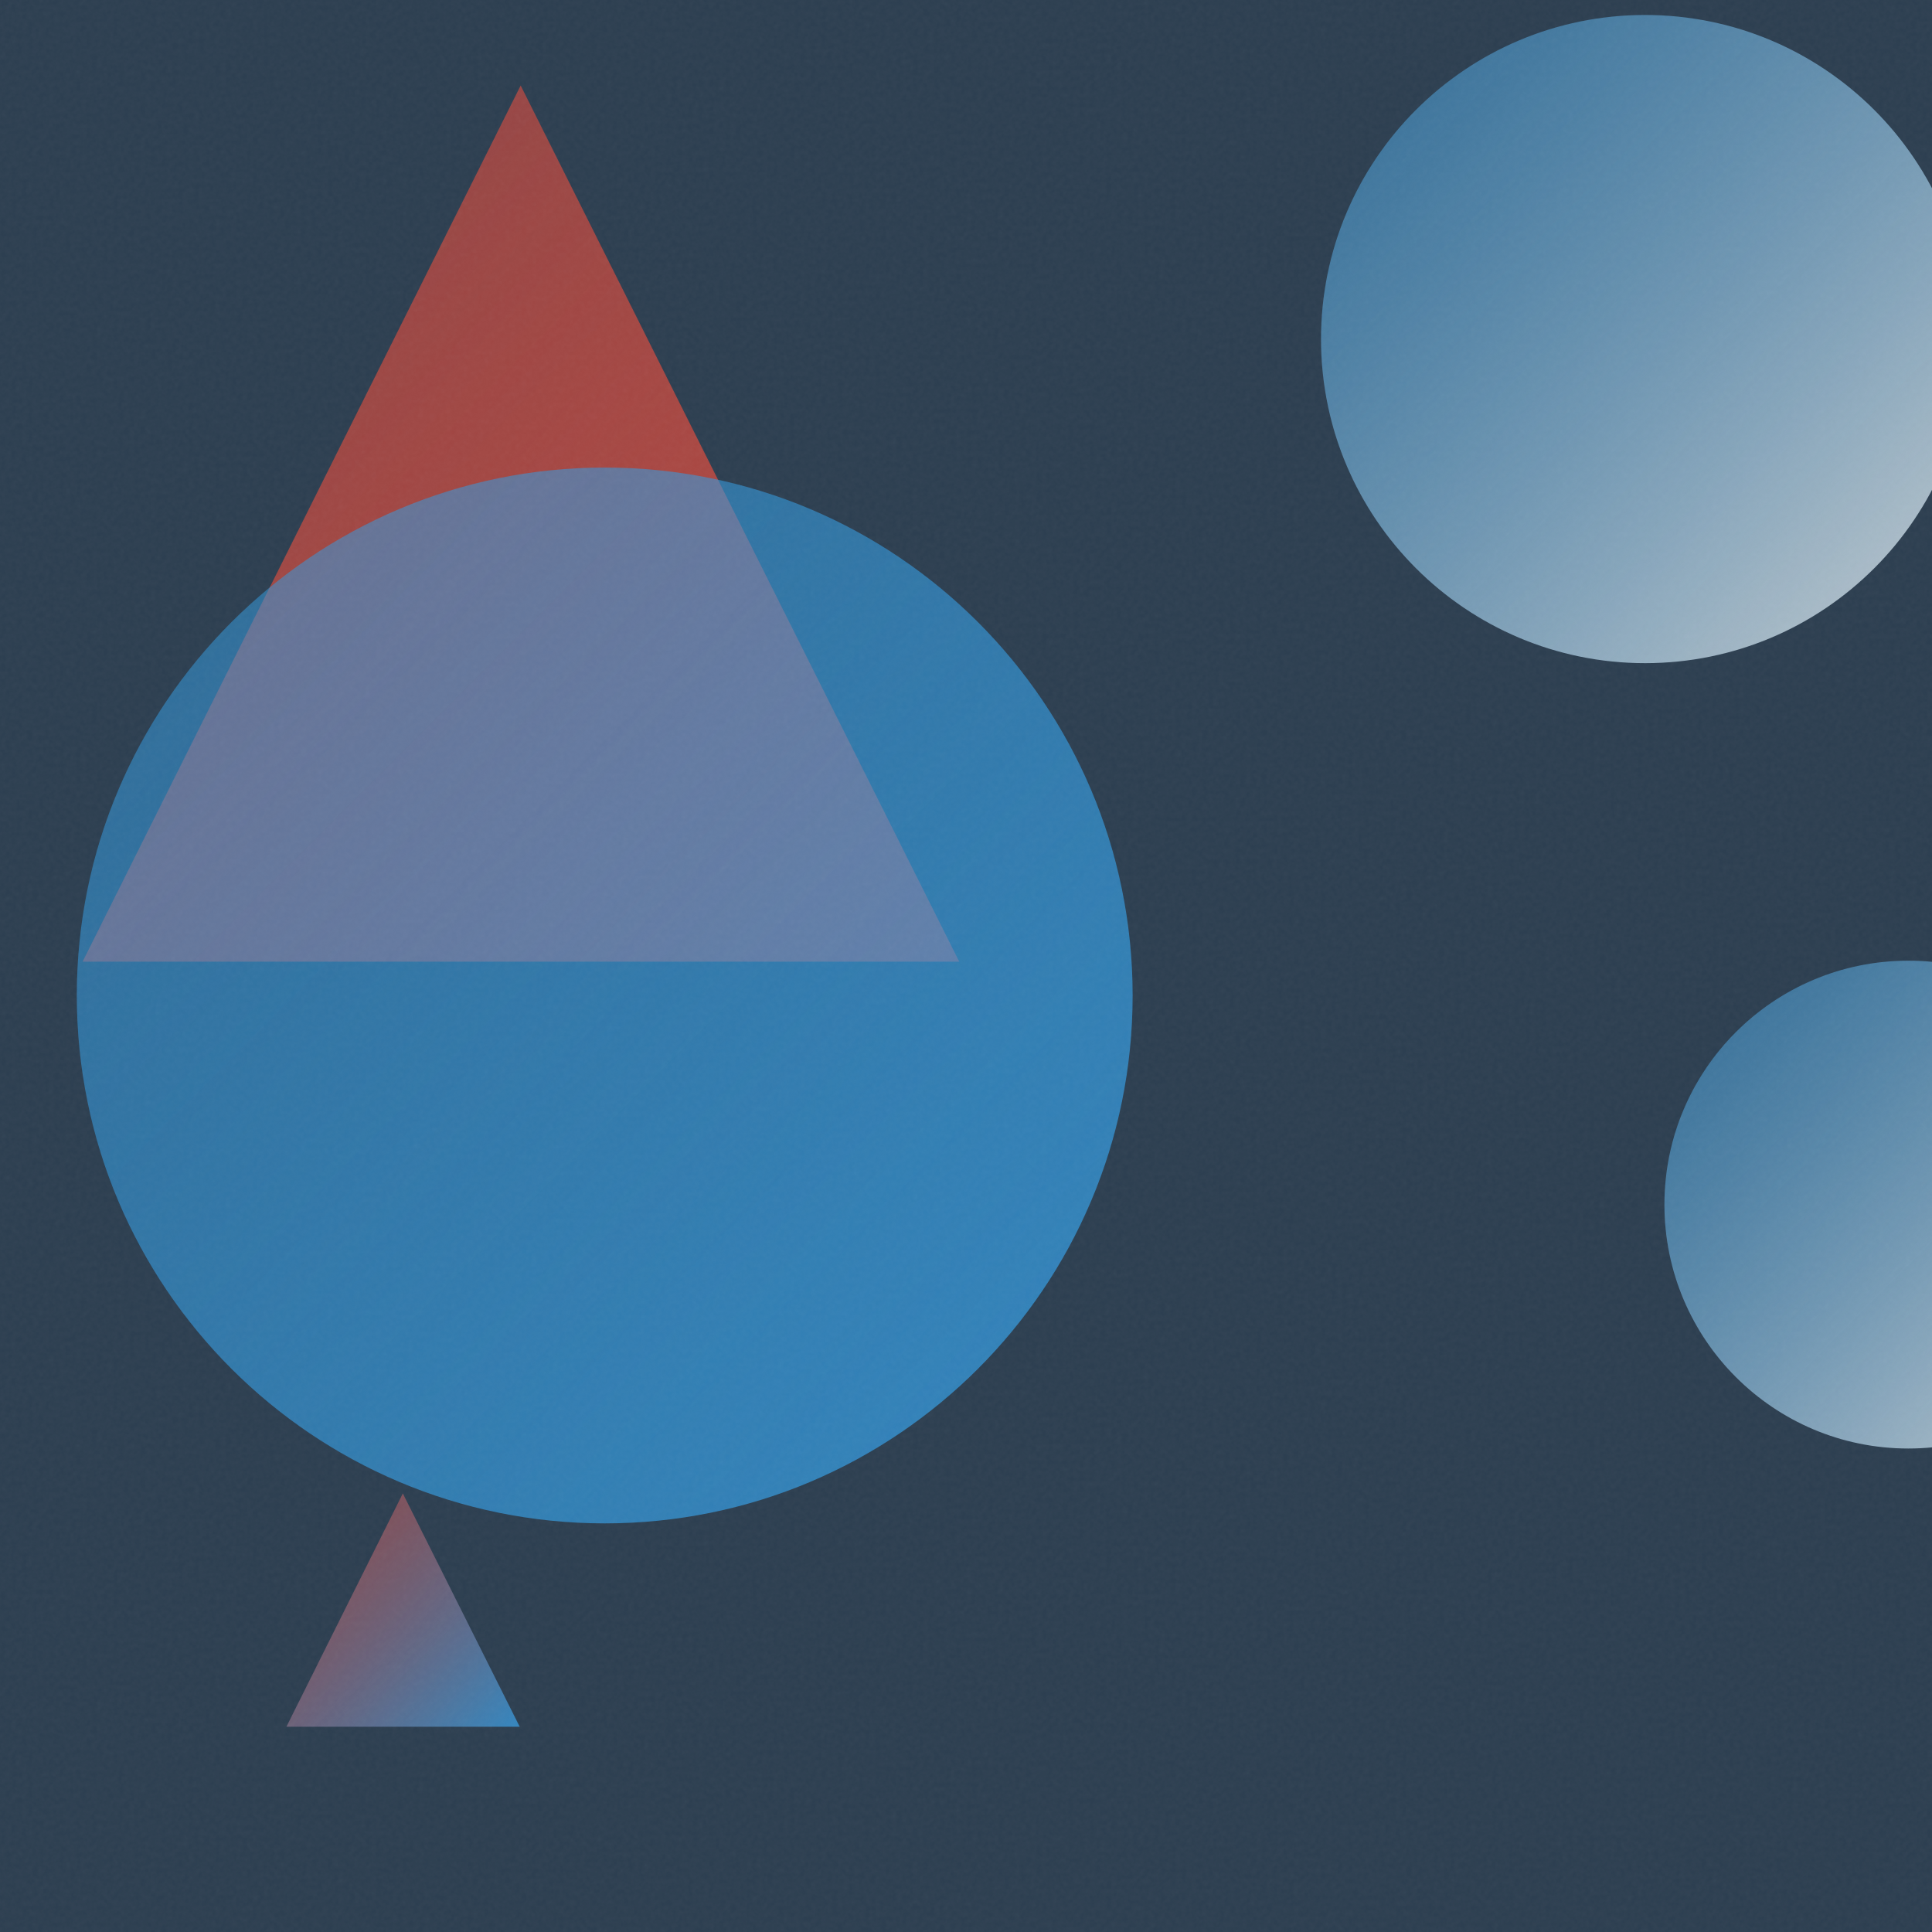
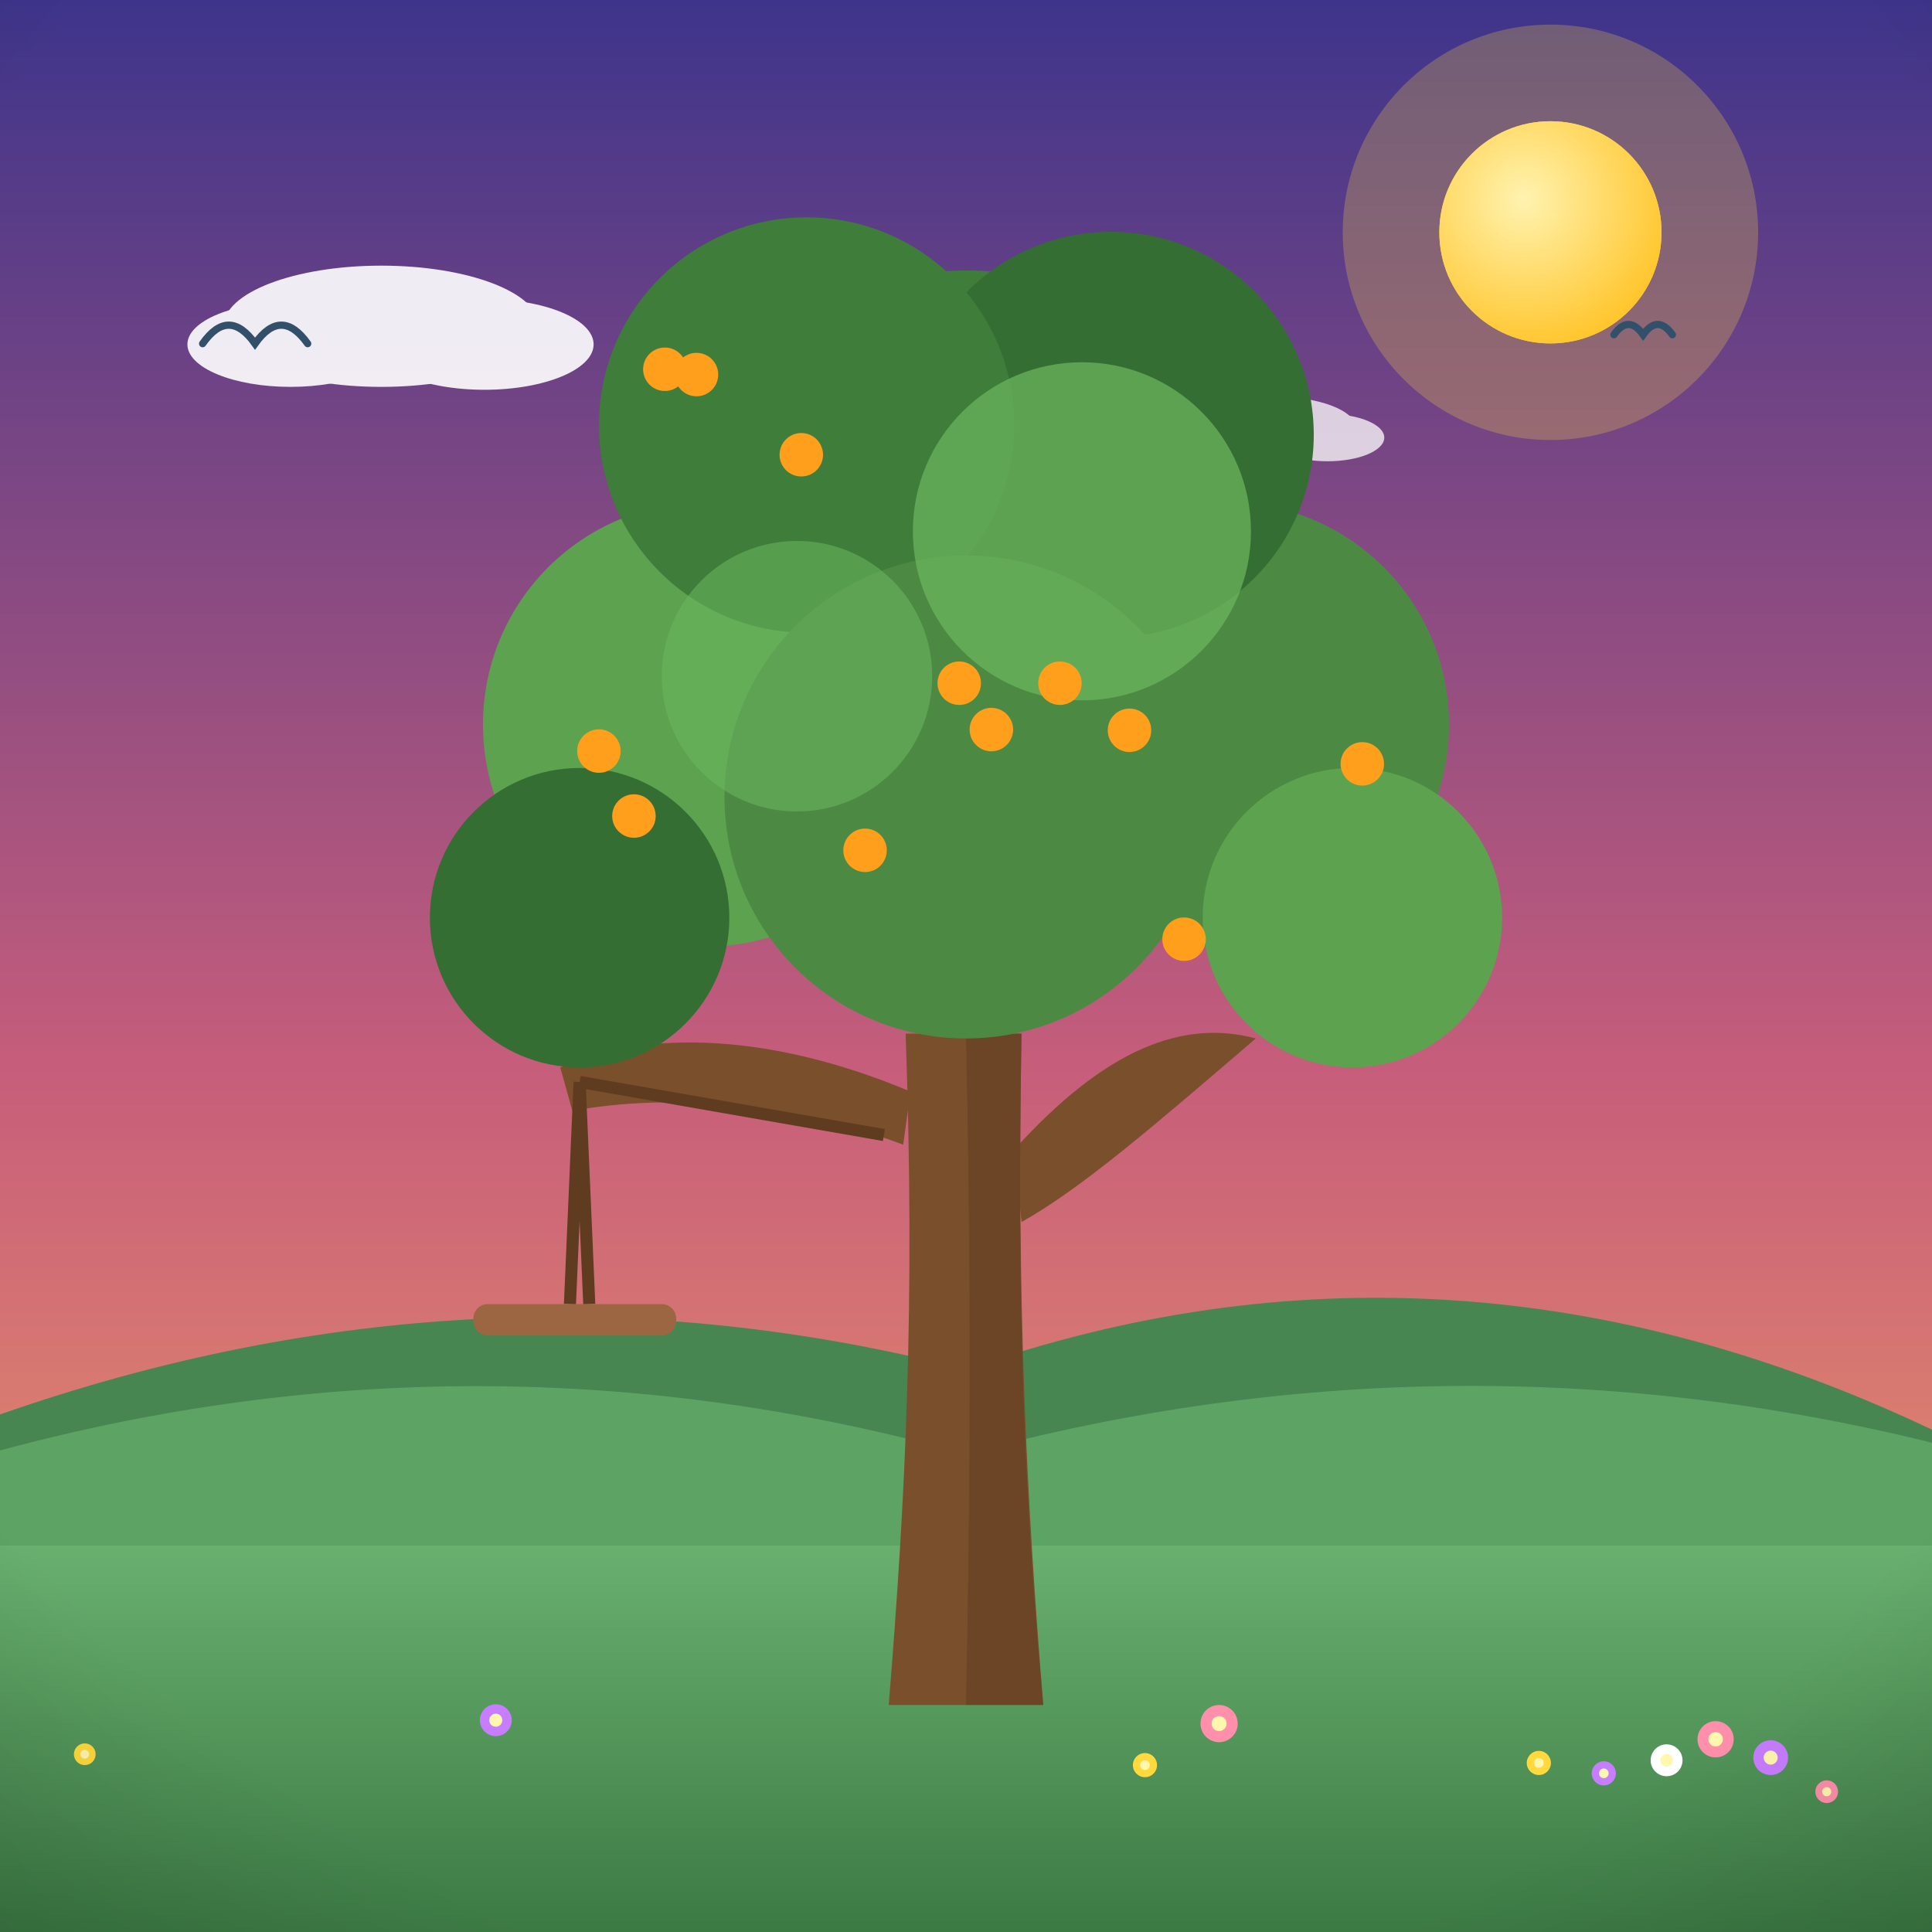
- <svg xmlns="http://www.w3.org/2000/svg" viewBox="0 0 400 400">
+ <svg xmlns="http://www.w3.org/2000/svg" viewBox="0 0 800 800">
  <defs>
-     <linearGradient id="g0" x1="17.1" y1="17.7" x2="198.6" y2="199.1" gradientUnits="userSpaceOnUse">
-       <stop offset="0" stop-color="#E74C3C" stop-opacity="0.5" />
-       <stop offset="1" stop-color="#E74C3C" stop-opacity="0.8" />
+     <linearGradient id="sky" x1="0" y1="0" x2="0" y2="1">
+       <stop offset="0" stop-color="#3d348b" />
+       <stop offset="0.55" stop-color="#c65d7b" />
+       <stop offset="1" stop-color="#f6a860" />
    </linearGradient>
-     <linearGradient id="g1" x1="273.5" y1="3.1" x2="407.8" y2="137.3" gradientUnits="userSpaceOnUse">
-       <stop offset="0" stop-color="#3498DB" stop-opacity="0.5" />
-       <stop offset="1" stop-color="#ECF0F1" stop-opacity="0.8" />
+     <radialGradient id="sunG" cx="0.38" cy="0.35" r="0.9">
+       <stop offset="0" stop-color="#fff3b0" />
+       <stop offset="1" stop-color="#ffb703" />
+     </radialGradient>
+     <linearGradient id="ground" x1="0" y1="0" x2="0" y2="1">
+       <stop offset="0" stop-color="#69b06f" />
+       <stop offset="1" stop-color="#3c7a44" />
    </linearGradient>
-     <linearGradient id="g2" x1="16.0" y1="96.8" x2="234.5" y2="315.4" gradientUnits="userSpaceOnUse">
-       <stop offset="0" stop-color="#3498DB" stop-opacity="0.5" />
-       <stop offset="1" stop-color="#3498DB" stop-opacity="0.8" />
+     <linearGradient id="sea" x1="0" y1="0" x2="0" y2="1">
+       <stop offset="0" stop-color="#3d9bc4" />
+       <stop offset="1" stop-color="#1668a0" />
    </linearGradient>
-     <linearGradient id="g3" x1="344.6" y1="198.8" x2="445.6" y2="299.9" gradientUnits="userSpaceOnUse">
-       <stop offset="0" stop-color="#3498DB" stop-opacity="0.5" />
-       <stop offset="1" stop-color="#ECF0F1" stop-opacity="0.8" />
+     <linearGradient id="shade" x1="0" y1="0" x2="0" y2="1">
+       <stop offset="0" stop-color="#ffffff" stop-opacity="0.20" />
+       <stop offset="0.5" stop-color="#ffffff" stop-opacity="0" />
+       <stop offset="1" stop-color="#000000" stop-opacity="0.16" />
    </linearGradient>
-     <linearGradient id="g4" x1="59.3" y1="309.2" x2="107.6" y2="357.5" gradientUnits="userSpaceOnUse">
-       <stop offset="0" stop-color="#E74C3C" stop-opacity="0.5" />
-       <stop offset="1" stop-color="#3498DB" stop-opacity="0.8" />
-     </linearGradient>
-     <filter id="n">
-       <feTurbulence type="fractalNoise" baseFrequency="0.9" numOctaves="2" stitchTiles="stitch" />
-       <feColorMatrix type="saturate" values="0" />
-     </filter>
+     <radialGradient id="vig" cx="0.5" cy="0.42" r="0.85">
+       <stop offset="0.72" stop-color="#000000" stop-opacity="0" />
+       <stop offset="1" stop-color="#000000" stop-opacity="0.20" />
+     </radialGradient>
  </defs>
-   <rect width="400" height="400" fill="#2C3E50" />
-   <path d="M 107.8 17.7 L 198.6 199.1 L 17.1 199.1 Z" fill="url(#g0)" />
-   <circle cx="340.6" cy="70.2" r="67.1" fill="url(#g1)" />
-   <circle cx="125.2" cy="206.1" r="109.3" fill="url(#g2)" />
-   <circle cx="395.1" cy="249.4" r="50.5" fill="url(#g3)" />
-   <path d="M 83.4 309.2 L 107.6 357.5 L 59.3 357.5 Z" fill="url(#g4)" />
-   <rect width="400" height="400" filter="url(#n)" opacity="0.05" />
+   <rect width="800" height="800" fill="url(#sky)" />
+   <circle cx="642" cy="96.2" r="86" fill="#ffd93d" opacity="0.25" />
+   <circle cx="642" cy="96.2" r="46" fill="#ffd93d" />
+   <circle cx="642" cy="96.2" r="46" fill="url(#sunG)" />
+   <g fill="#ffffff" opacity="0.9">
+     <ellipse cx="157.9" cy="135.1" rx="65.3" ry="25.1" />
+     <ellipse cx="120.3" cy="142.6" rx="42.7" ry="17.6" />
+     <ellipse cx="200.6" cy="142.6" rx="45.2" ry="18.8" />
+   </g>
+   <g fill="#ffffff" opacity="0.75">
+     <ellipse cx="527.5" cy="177.3" rx="34" ry="13.1" />
+     <ellipse cx="507.9" cy="181.2" rx="22.2" ry="9.1" />
+     <ellipse cx="549.7" cy="181.2" rx="23.5" ry="9.8" />
+   </g>
+   <path d="M0 684 L0 585.7 Q 200 515.7 400 567.1 Q 600 497.1 800 592 L800 684 Z" fill="#478551" />
+   <path d="M0 730 L0 600.6 Q 200 546.6 400 602.1 Q 600 548.1 800 597.4 L800 730 Z" fill="#5da464" />
+   <rect y="640" width="800" height="160" fill="url(#ground)" />
+   <path d="M 83.9 142.3 Q 94.7 127 105.6 142.3 Q 116.5 127 127.4 142.3" fill="none" stroke="#33506b" stroke-width="3" stroke-linecap="round" />
+   <path d="M 451.1 246.4 Q 458.1 236.6 465.1 246.4 Q 472.1 236.6 479.1 246.4" fill="none" stroke="#33506b" stroke-width="3" stroke-linecap="round" />
+   <path d="M 668.3 138.6 Q 674.3 130.1 680.4 138.6 Q 686.4 130.1 692.5 138.6" fill="none" stroke="#33506b" stroke-width="3" stroke-linecap="round" />
+   <g transform="translate(400 0) scale(-1 1) translate(-400 0)">
+     <path d="M368 706 C 375 620 379 540 377 428 L 425 428 C 421 540 425 620 432 706 Z" fill="#7a4f2c" />
+     <path d="M380 476 C 342 434 310 422 280 430 C 322 466 352 492 377 506 Z" fill="#7a4f2c" />
+     <path d="M423 452 C 480 428 532 426 568 442 L 563 460 C 520 452 468 458 426 474 Z" fill="#7a4f2c" />
+     <path d="M377 428 C 379 540 376 620 368 706 L 400 706 C 398 610 398 520 400 428 Z" fill="#5f3c20" opacity="0.55" />
+     <circle cx="400" cy="240" r="128" fill="#3e7d3a" />
+     <circle cx="292" cy="300" r="92" fill="#4c8a44" />
+     <circle cx="508" cy="300" r="92" fill="#5da24f" />
+     <circle cx="340" cy="180" r="84" fill="#356e33" />
+     <circle cx="466" cy="176" r="86" fill="#3e7d3a" />
+     <circle cx="400" cy="330" r="100" fill="#4c8a44" />
+     <circle cx="240" cy="380" r="62" fill="#5da24f" />
+     <circle cx="560" cy="380" r="62" fill="#356e33" />
+     <circle cx="352" cy="220" r="70" fill="#6cb85e" opacity="0.7" />
+     <circle cx="470" cy="280" r="56" fill="#6cb85e" opacity="0.55" />
+     <circle cx="552" cy="311" r="9" fill="#ff9f1c" />
+     <circle cx="402.8" cy="282.9" r="9" fill="#ff9f1c" />
+     <circle cx="524.7" cy="152.9" r="9" fill="#ff9f1c" />
+     <circle cx="537.5" cy="337.9" r="9" fill="#ff9f1c" />
+     <circle cx="389.5" cy="302.1" r="9" fill="#ff9f1c" />
+     <circle cx="235.9" cy="316.3" r="9" fill="#ff9f1c" />
+     <circle cx="361.1" cy="282.9" r="9" fill="#ff9f1c" />
+     <circle cx="511.6" cy="155.1" r="9" fill="#ff9f1c" />
+     <circle cx="468.2" cy="188.3" r="9" fill="#ff9f1c" />
+     <circle cx="309.7" cy="388.9" r="9" fill="#ff9f1c" />
+     <circle cx="441.8" cy="352.1" r="9" fill="#ff9f1c" />
+     <circle cx="332.3" cy="302.4" r="9" fill="#ff9f1c" />
+     <path d="M434 470 L 560 448 M560 448 L 556 540 M560 448 L 564 540" stroke="#5f3c20" stroke-width="5" />
+     <rect x="520" y="540" width="84" height="13" rx="6" fill="#9c6642" />
+     <circle cx="594.7" cy="712.3" r="6.6" fill="#c77dff" />
+     <circle cx="594.7" cy="712.3" r="2.7" fill="#fff7ae" />
+     <circle cx="162.8" cy="730" r="5" fill="#ffd93d" />
+     <circle cx="162.8" cy="730" r="2" fill="#fff7ae" />
+     <circle cx="43.6" cy="741.9" r="4.7" fill="#ff8fab" />
+     <circle cx="43.6" cy="741.9" r="1.9" fill="#fff7ae" />
+     <circle cx="295.2" cy="713.7" r="7.7" fill="#ff8fab" />
+     <circle cx="295.2" cy="713.7" r="3.1" fill="#fff7ae" />
+     <circle cx="109.9" cy="728.9" r="6.6" fill="#ffffff" />
+     <circle cx="109.9" cy="728.9" r="2.6" fill="#fff7ae" />
+     <circle cx="66.8" cy="727.8" r="7.2" fill="#c77dff" />
+     <circle cx="66.8" cy="727.8" r="2.9" fill="#fff7ae" />
+     <circle cx="325.9" cy="730.9" r="5" fill="#ffd93d" />
+     <circle cx="325.9" cy="730.9" r="2" fill="#fff7ae" />
+     <circle cx="89.6" cy="720.2" r="7.5" fill="#ff8fab" />
+     <circle cx="89.6" cy="720.2" r="3" fill="#fff7ae" />
+     <circle cx="764.9" cy="726.4" r="4.5" fill="#ffd93d" />
+     <circle cx="764.9" cy="726.4" r="1.8" fill="#fff7ae" />
+     <circle cx="135.9" cy="734.3" r="5" fill="#c77dff" />
+     <circle cx="135.9" cy="734.3" r="2" fill="#fff7ae" />
+   </g>
+   <rect width="800" height="800" fill="url(#vig)" />
</svg>
